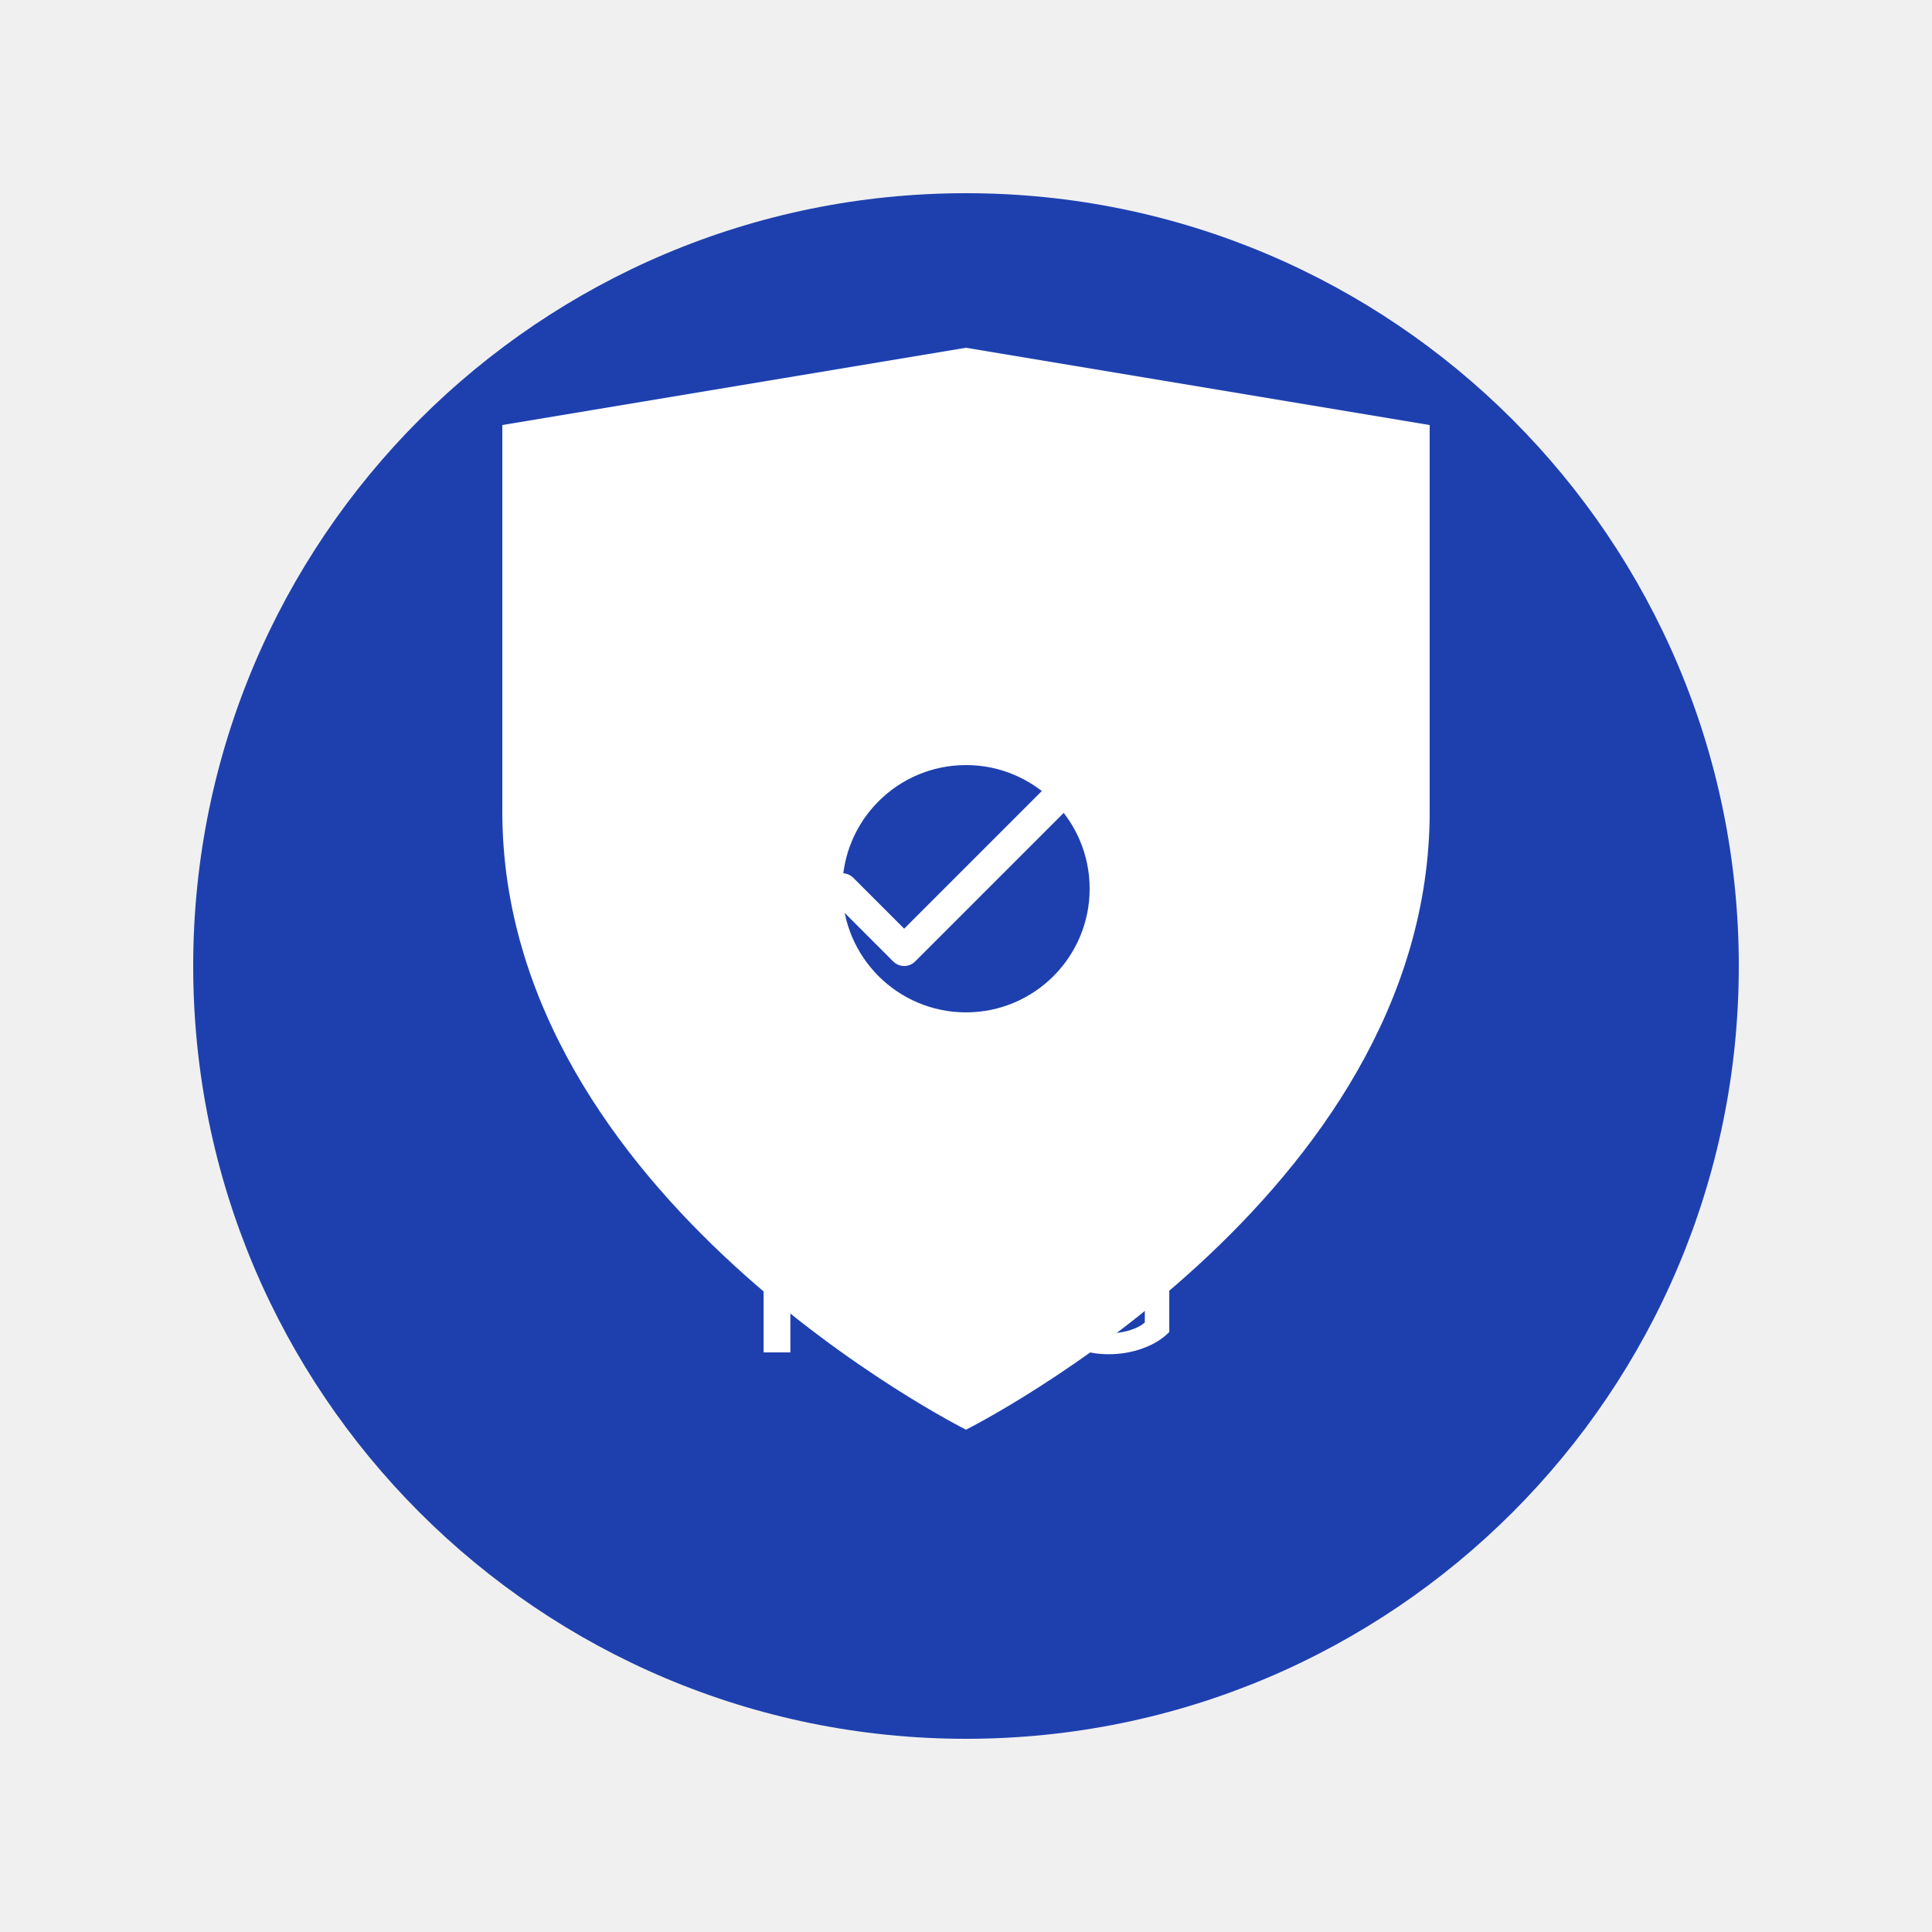
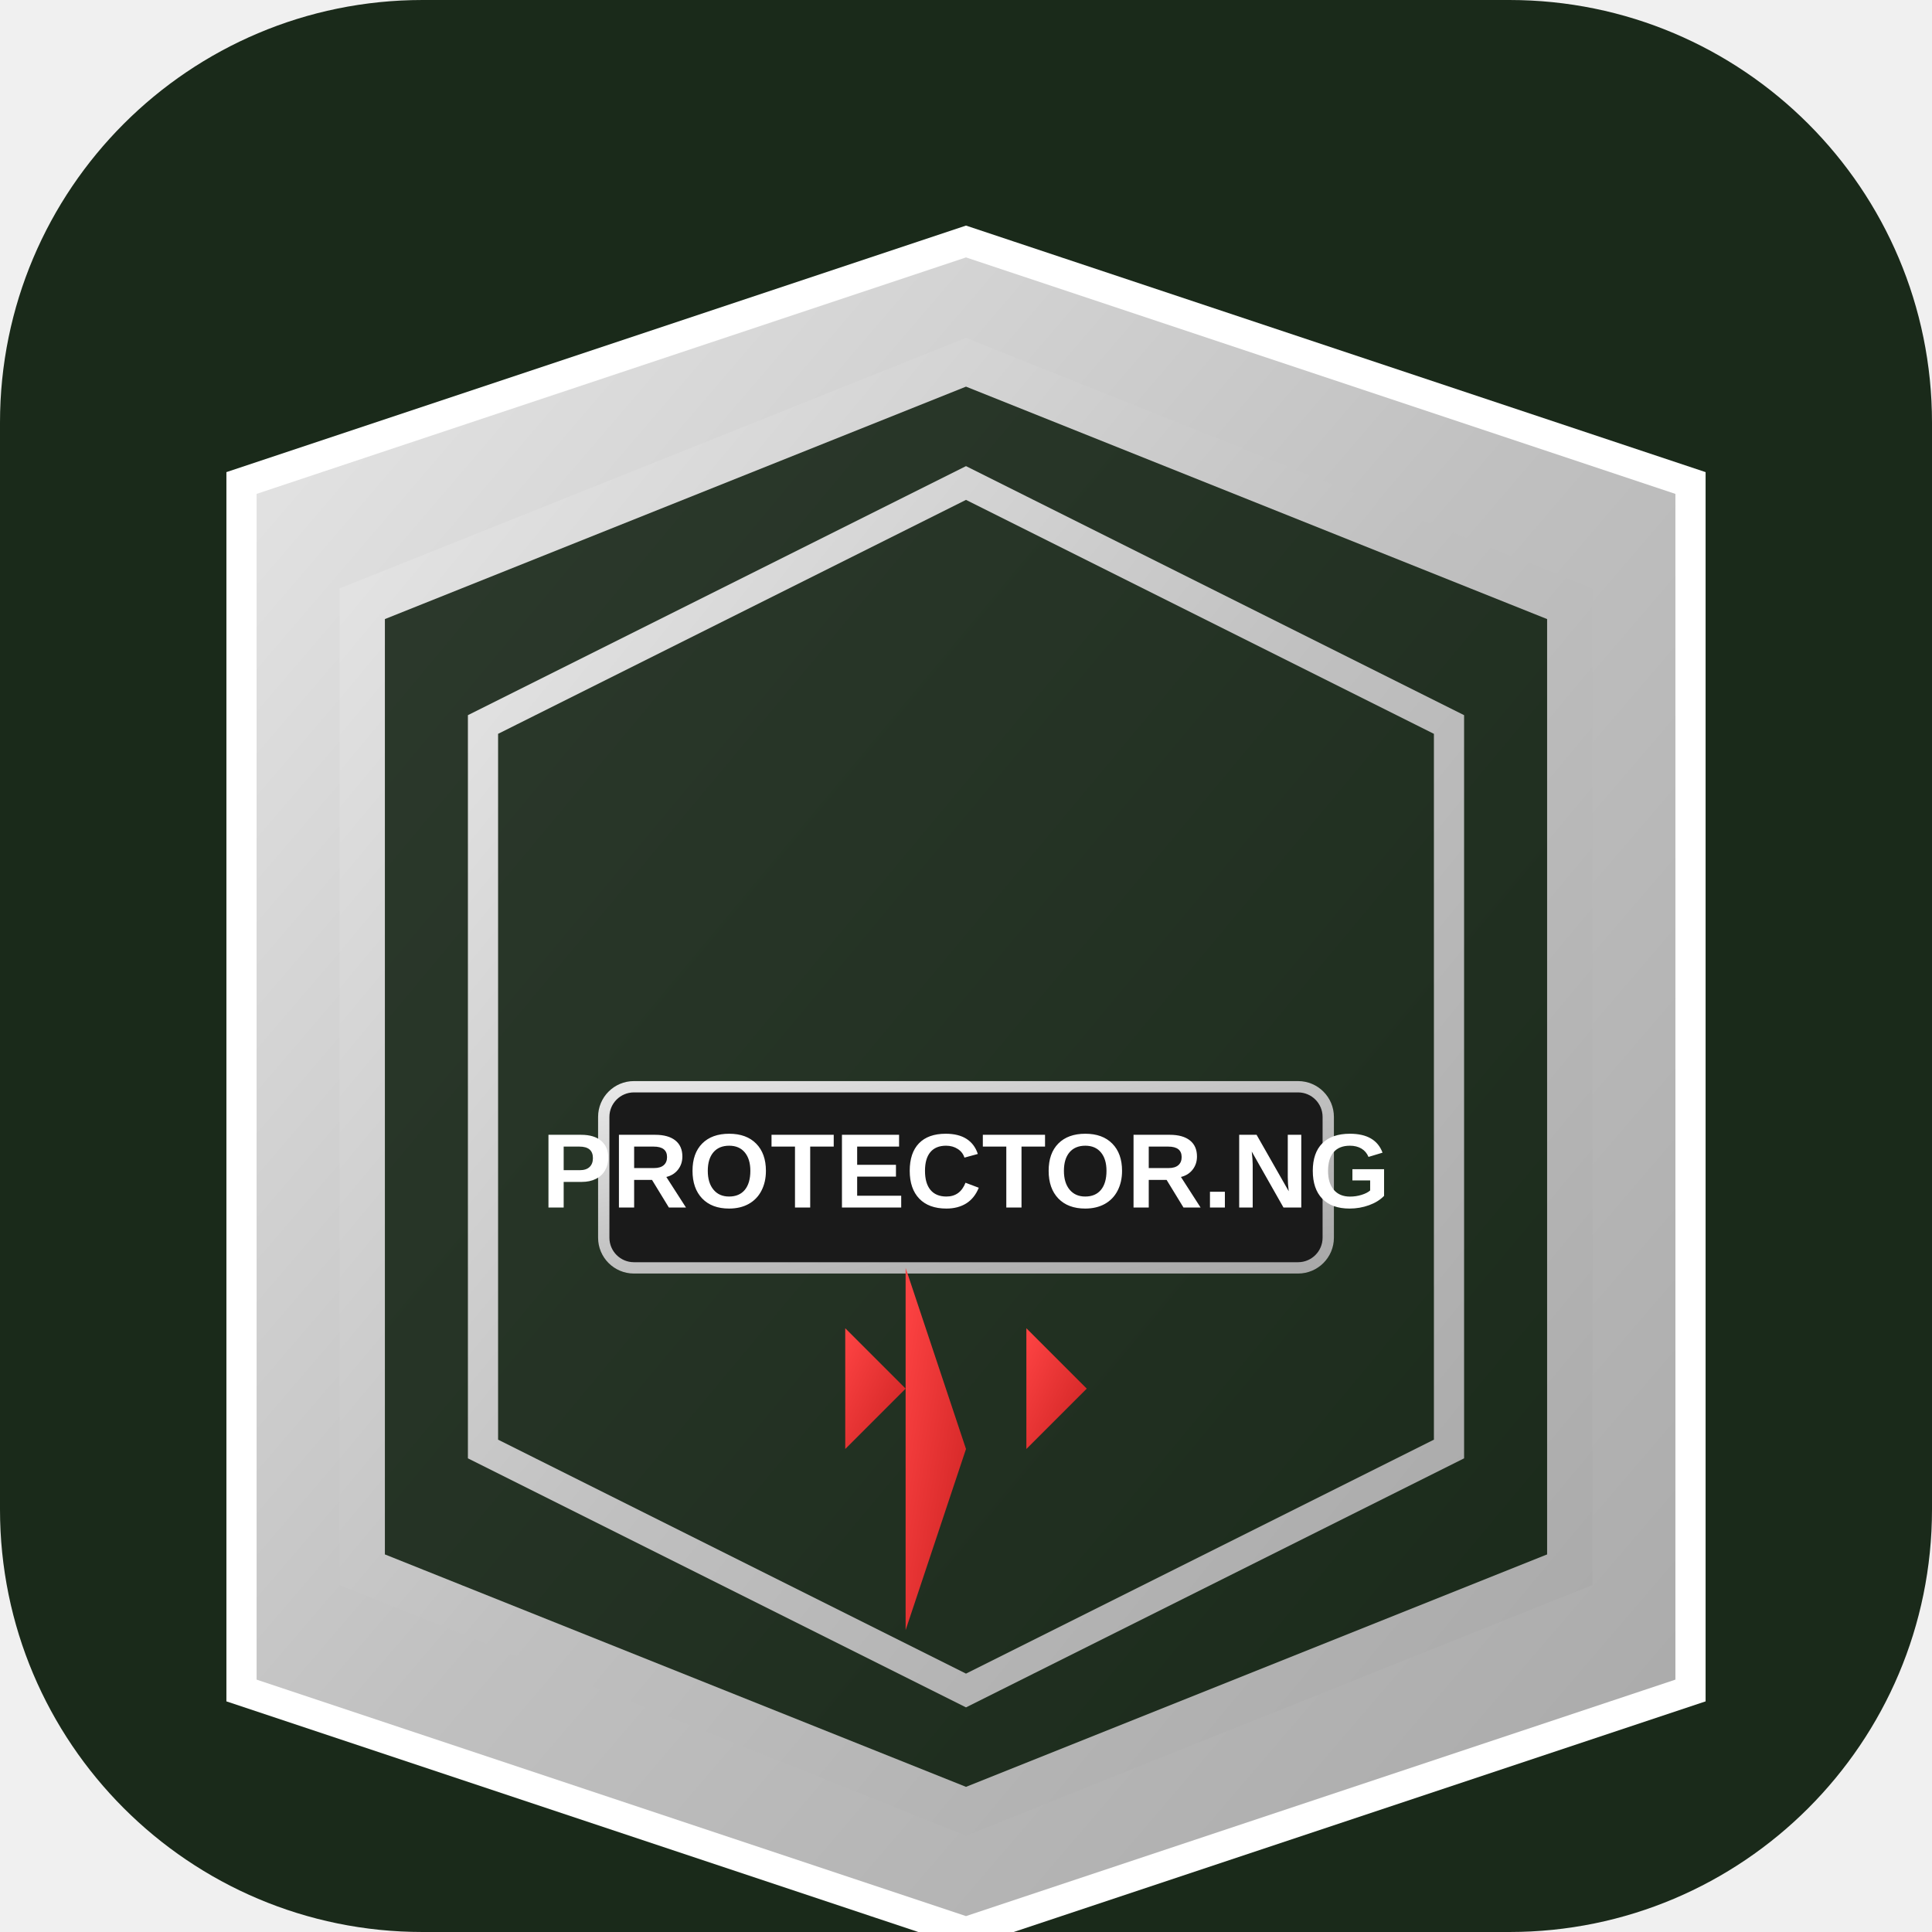
- <svg xmlns="http://www.w3.org/2000/svg" width="512" height="512" viewBox="0 0 512 512" fill="none">
-   <circle cx="256" cy="256" r="204.8" fill="#1e40af" />
-   <path d="M133.12 112.64 L256 92.16 L378.88 112.64 L378.88 215.04 C378.88 317.44 256 378.88 256 378.88 C256 378.88 133.12 317.44 133.12 215.04 Z" fill="white" />
-   <circle cx="256" cy="235.52" r="32.768" fill="#1e40af" />
-   <path d="M223.232 235.52 L239.616 251.904 L288.768 202.752" stroke="white" stroke-width="8.192" fill="none" stroke-linecap="round" stroke-linejoin="round" />
-   <text x="256" y="358.4" text-anchor="middle" fill="white" font-family="Arial, sans-serif" font-size="49.152" font-weight="bold">P.NG</text>
+ <svg xmlns="http://www.w3.org/2000/svg" width="512" height="512" viewBox="0 0 512 512">
+   <rect width="512" height="512" fill="#1a2a1a" rx="112" />
+   <defs>
+     <linearGradient id="metallicBorder" x1="0%" y1="0%" x2="100%" y2="100%">
+       <stop offset="0%" style="stop-color:#e8e8e8;stop-opacity:1" />
+       <stop offset="50%" style="stop-color:#c0c0c0;stop-opacity:1" />
+       <stop offset="100%" style="stop-color:#a8a8a8;stop-opacity:1" />
+     </linearGradient>
+     <linearGradient id="oliveGreen" x1="0%" y1="0%" x2="100%" y2="100%">
+       <stop offset="0%" style="stop-color:#2d3a2d;stop-opacity:1" />
+       <stop offset="100%" style="stop-color:#1a2a1a;stop-opacity:1" />
+     </linearGradient>
+     <linearGradient id="redChevron" x1="0%" y1="0%" x2="100%" y2="100%">
+       <stop offset="0%" style="stop-color:#ff4444;stop-opacity:1" />
+       <stop offset="100%" style="stop-color:#cc2222;stop-opacity:1" />
+     </linearGradient>
+   </defs>
+   <path d="M 64 128             L 256 64             L 448 128             L 448 448             L 256 512             L 64 448             Z" fill="url(#metallicBorder)" stroke="#ffffff" stroke-width="8" />
+   <path d="M 96 160             L 256 96             L 416 160             L 416 416             L 256 480             L 96 416             Z" fill="url(#oliveGreen)" stroke="url(#metallicBorder)" stroke-width="12" />
+   <path d="M 128 192             L 256 128             L 384 192             L 384 384             L 256 448             L 128 384             Z" fill="none" stroke="url(#metallicBorder)" stroke-width="8" />
+   <rect x="160" y="288" width="192" height="48" rx="8" fill="#1a1a1a" stroke="url(#metallicBorder)" stroke-width="3" />
+   <text x="256" y="320" font-family="Arial, sans-serif" font-size="28" font-weight="bold" text-anchor="middle" fill="white">PROTECTOR.NG</text>
+   <path d="M 224 352 L 240 368 L 224 384 Z" fill="url(#redChevron)" />
+   <path d="M 240 336 L 256 384 L 240 432 Z" fill="url(#redChevron)" />
+   <path d="M 272 352 L 288 368 L 272 384 Z" fill="url(#redChevron)" />
</svg>
